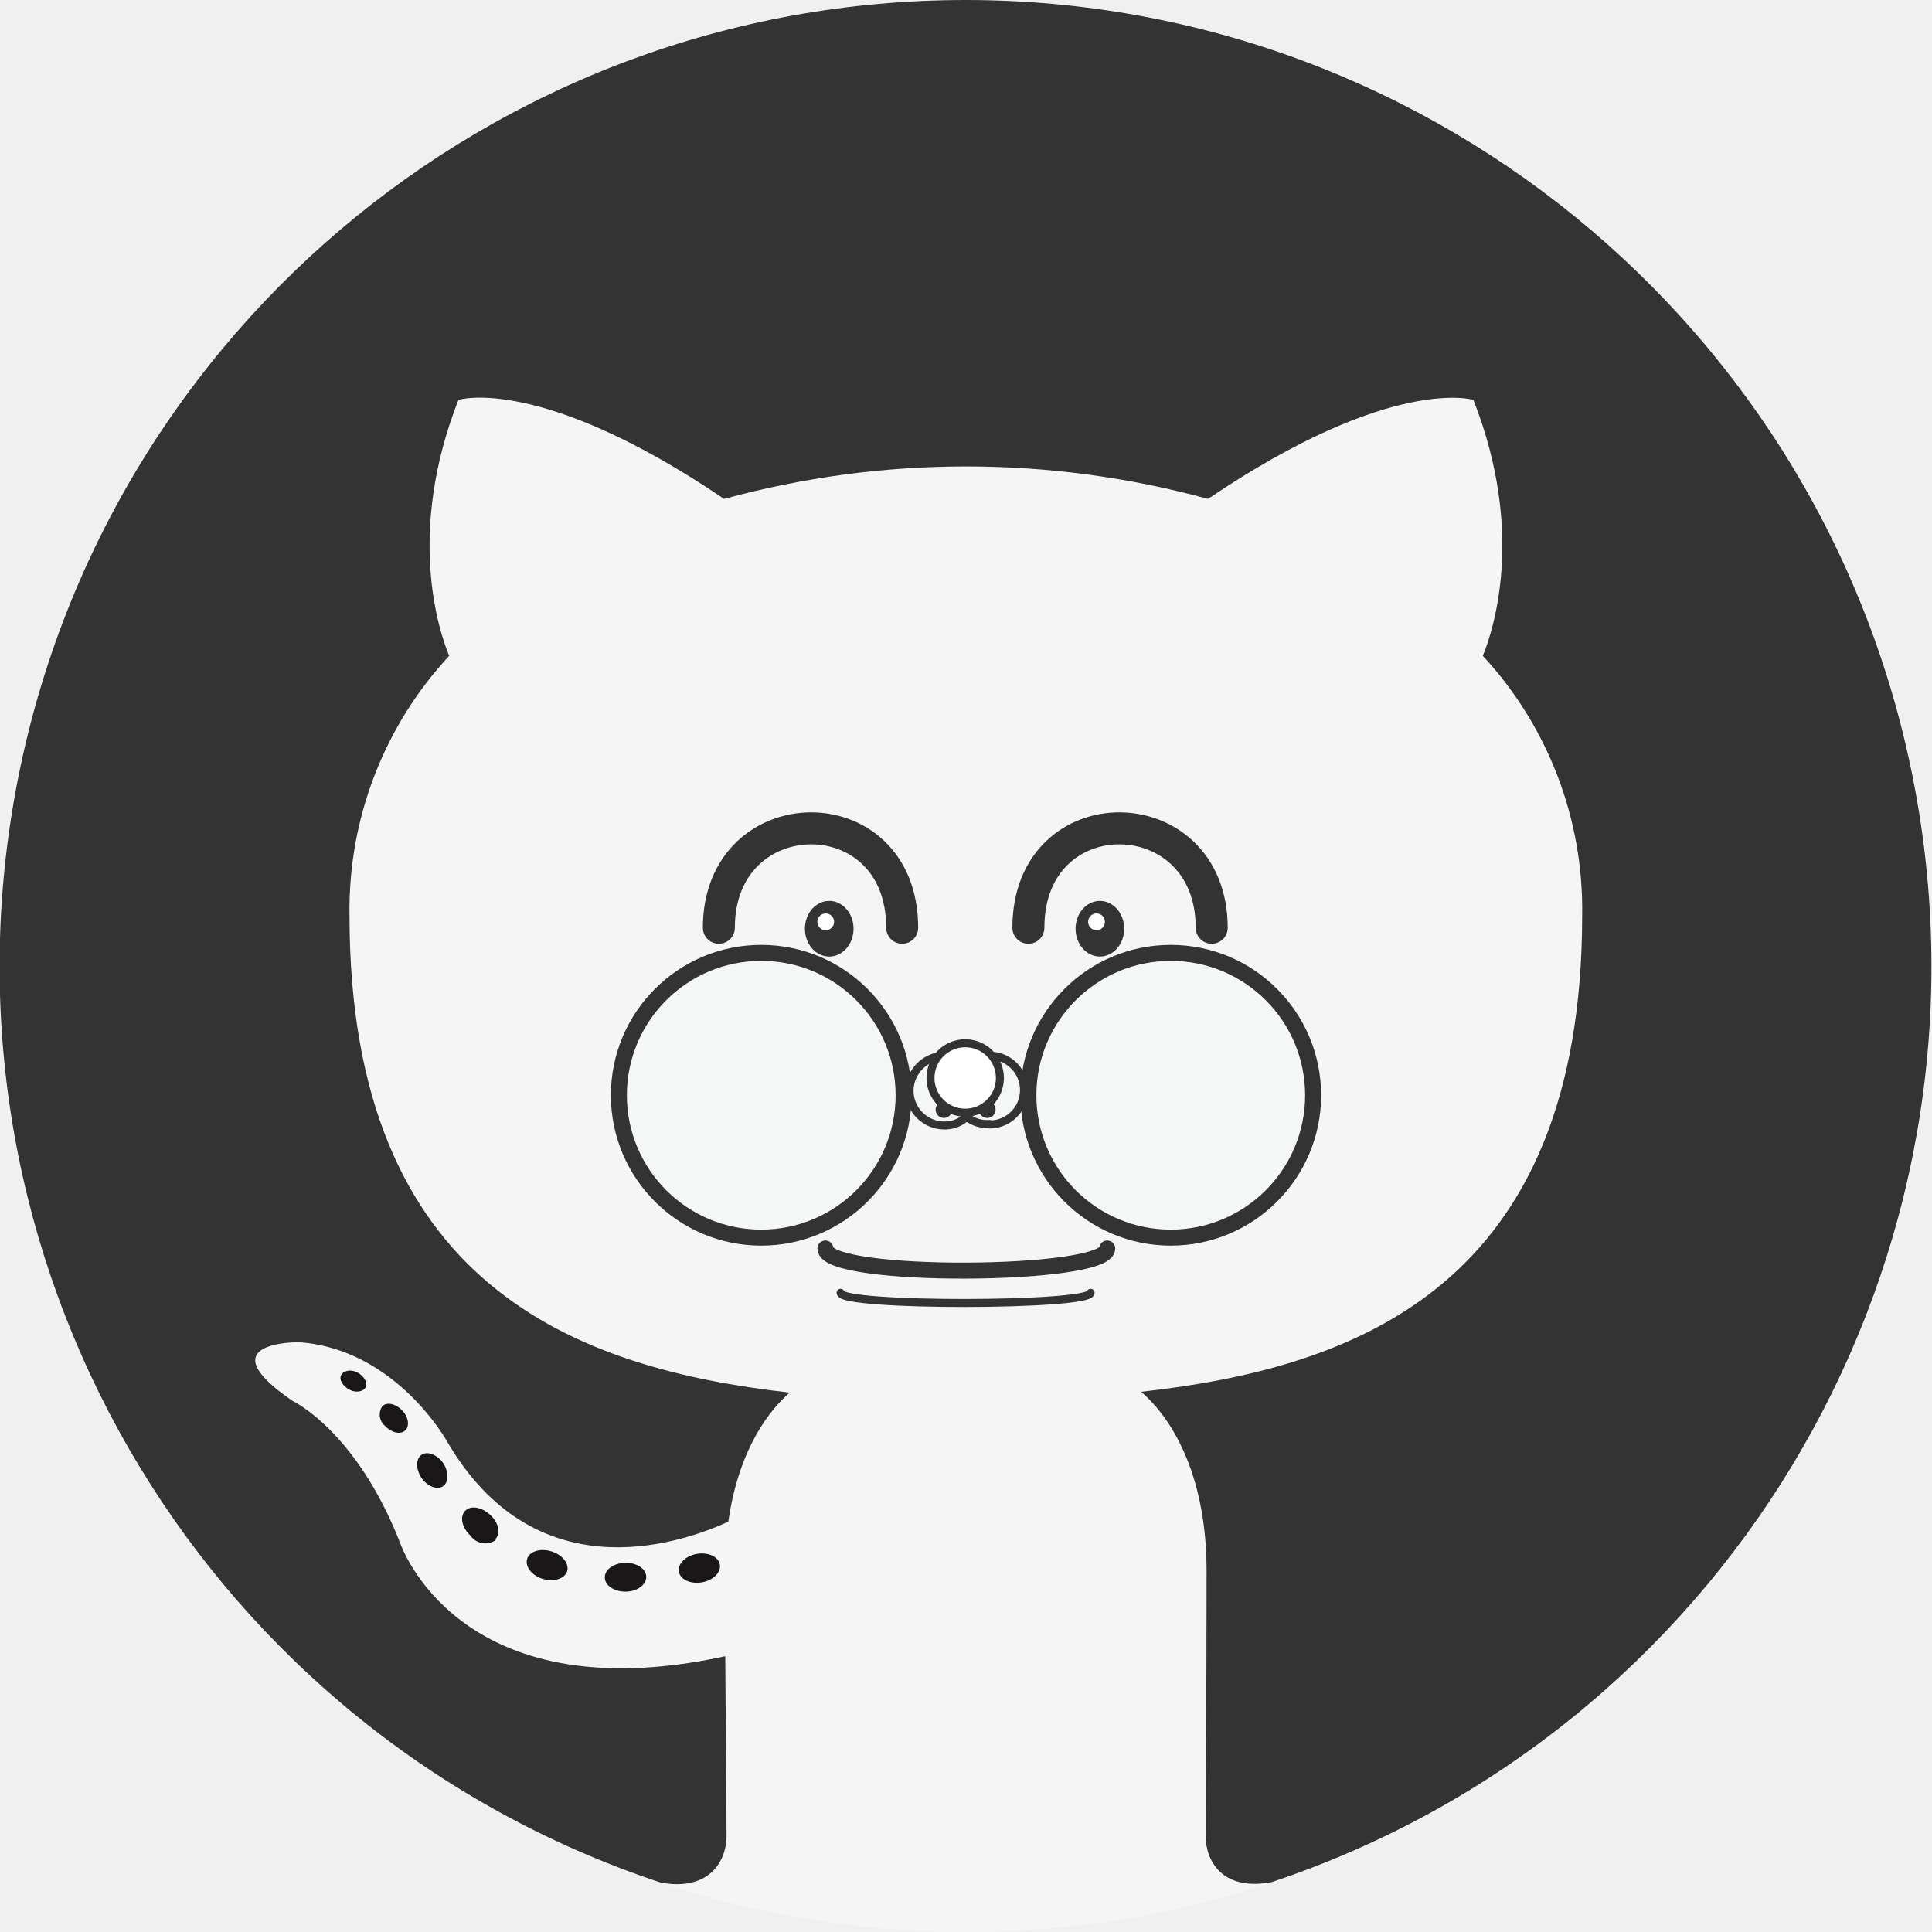
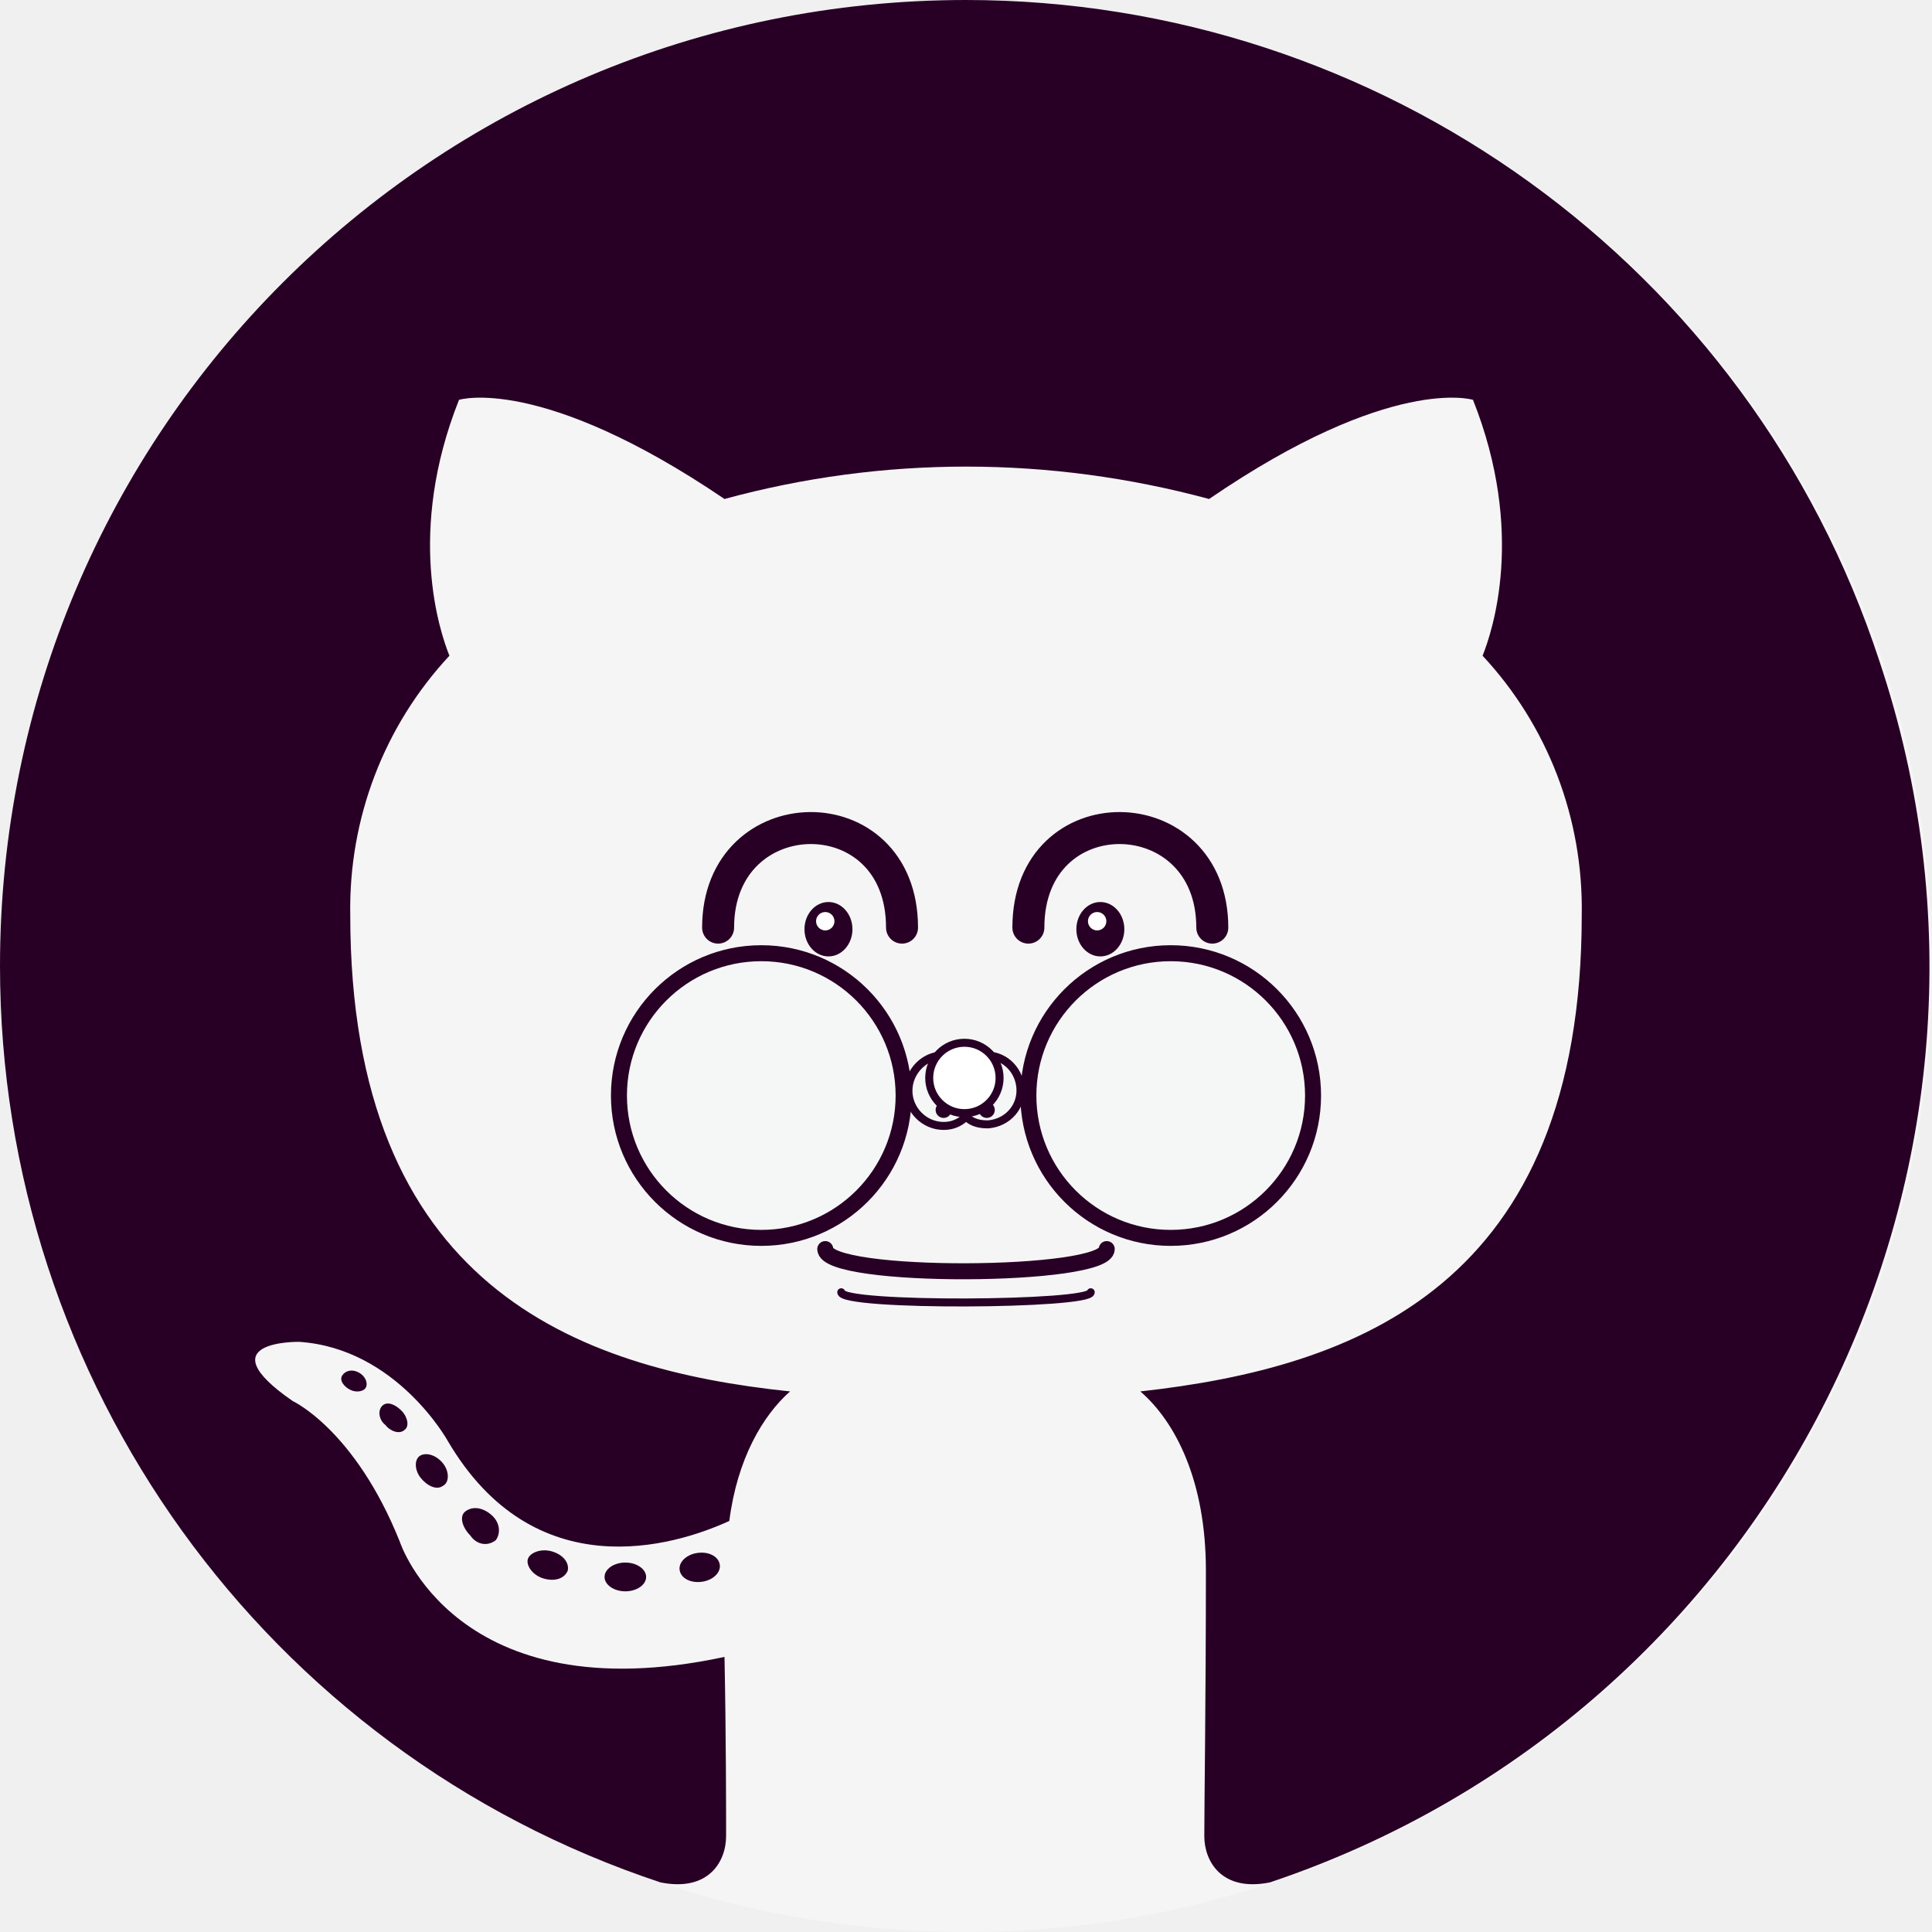
- <svg xmlns="http://www.w3.org/2000/svg" viewBox="0 0 120.78 120.78">
-   <defs>
-     <style>.cls-1{fill:#f5f5f5;}.cls-10,.cls-2{fill:#333;}.cls-3,.cls-6{fill:#fff;}.cls-3,.cls-4,.cls-5,.cls-6,.cls-7,.cls-8,.cls-9{stroke:#333;}.cls-3,.cls-5,.cls-6{stroke-miterlimit:10;}.cls-3{stroke-width:0.25px;}.cls-4,.cls-5{fill:#f5f6f6;}.cls-4,.cls-7,.cls-8,.cls-9{stroke-linecap:round;}.cls-5,.cls-6,.cls-8{stroke-width:0.5px;}.cls-7,.cls-8,.cls-9{fill:none;}.cls-9{stroke-width:2px;}.cls-10{fill-rule:evenodd;}.cls-11{fill:#191717;}</style>
-   </defs>
-   <g id="Layer_2" data-name="Layer 2">
-     <g id="Layer_2-2" data-name="Layer 2">
+ <svg xmlns="http://www.w3.org/2000/svg" version="1.1" id="Layer_1" x="0px" y="0px" viewBox="0 0 120.8 120.8" style="enable-background:new 0 0 120.8 120.8;" xml:space="preserve">
+   <style type="text/css">
+ 	.st0{fill:#F5F5F5;}
+ 	.st1{fill:#280025;}
+ 	.st2{fill:#FFFFFF;stroke:#280025;stroke-width:0.25;stroke-miterlimit:10;}
+ 	.st3{fill:#F5F6F6;stroke:#280025;stroke-linecap:round;}
+ 	.st4{fill:#F5F6F6;stroke:#280025;stroke-width:0.5;stroke-miterlimit:10;}
+ 	.st5{fill:#FFFFFF;stroke:#280025;stroke-width:0.5;stroke-miterlimit:10;}
+ 	.st6{fill:none;stroke:#280025;stroke-linecap:round;}
+ 	.st7{fill:none;stroke:#280025;stroke-width:0.5;stroke-linecap:round;}
+ 	.st8{fill:none;stroke:#280025;stroke-width:2;stroke-linecap:round;}
+ 	.st9{fill-rule:evenodd;clip-rule:evenodd;fill:#280025;}
+ </style>
+   <g id="Layer_2_1_">
+     <g id="Layer_2-2">
      <g id="Github">
-         <circle id="Background" class="cls-1" cx="60.39" cy="60.39" r="60.39" />
+         <circle id="Background" class="st0" cx="60.4" cy="60.4" r="60.4" />
        <g id="Face">
-           <g id="Left_Eye" data-name="Left Eye">
-             <ellipse class="cls-2" cx="68.76" cy="58.06" rx="1.52" ry="1.74" />
-             <circle class="cls-3" cx="68.55" cy="57.63" r="0.65" />
+           <g id="Left_Eye">
+             <ellipse class="st1" cx="68.8" cy="58.1" rx="1.5" ry="1.7" />
+             <circle class="st2" cx="68.6" cy="57.6" r="0.7" />
          </g>
-           <g id="Right_Eye" data-name="Right Eye">
-             <ellipse class="cls-2" cx="51.84" cy="58.06" rx="1.52" ry="1.74" />
-             <circle class="cls-3" cx="51.62" cy="57.63" r="0.65" />
+           <g id="Right_Eye">
+             <ellipse class="st1" cx="51.8" cy="58.1" rx="1.5" ry="1.7" />
+             <circle class="st2" cx="51.6" cy="57.6" r="0.7" />
          </g>
-           <circle class="cls-4" cx="47.59" cy="68.47" r="8.9" />
-           <circle class="cls-4" cx="73.19" cy="68.47" r="8.9" />
+           <circle class="st3" cx="47.6" cy="68.5" r="8.9" />
+           <circle class="st3" cx="73.2" cy="68.5" r="8.9" />
          <g id="Nose">
-             <path class="cls-5" d="M61.72,70.27a2,2,0,0,1-1.21-.39l-.18,0-.08.09a2,2,0,0,1-1.22.39,2.18,2.18,0,0,1-2.17-2.17A2.21,2.21,0,0,1,59,66a2,2,0,0,1,1.22.39l.13.08.13-.08A2,2,0,0,1,61.72,66a2.15,2.15,0,1,1,0,4.29Z" />
+             <path class="st4" d="M61.7,70.3c-0.4,0-0.9-0.1-1.2-0.4h-0.2L60.2,70c-0.4,0.3-0.8,0.4-1.2,0.4c-1.2,0-2.2-1-2.2-2.2       c0-1.2,1-2.2,2.1-2.2c0.4,0,0.9,0.1,1.2,0.4l0.1,0.1l0.1-0.1c0.4-0.3,0.8-0.4,1.2-0.4c1.2-0.1,2.2,0.8,2.3,2       c0.1,1.2-0.8,2.2-2,2.3C61.9,70.3,61.8,70.3,61.7,70.3L61.7,70.3z" />
            <g id="Nostrils">
-               <g id="Ellipse_29" data-name="Ellipse 29">
-                 <circle class="cls-2" cx="59.01" cy="69.37" r="0.52" />
+               <g id="Ellipse_29">
+                 <circle class="st1" cx="59" cy="69.4" r="0.5" />
              </g>
-               <g id="Ellipse_30" data-name="Ellipse 30">
-                 <circle class="cls-2" cx="61.72" cy="69.37" r="0.52" />
+               <g id="Ellipse_30">
+                 <circle class="st1" cx="61.7" cy="69.4" r="0.5" />
              </g>
            </g>
-             <circle class="cls-6" cx="60.34" cy="67.39" r="2.17" />
+             <circle class="st5" cx="60.3" cy="67.4" r="2.2" />
          </g>
          <g id="Lips">
-             <path id="Path_12" data-name="Path 12" class="cls-7" d="M69.22,78.05c0,1.78-17.62,1.91-17.62,0" />
-             <path id="Path_13" data-name="Path 13" class="cls-8" d="M68.18,80.82c0,.83-15.63.87-15.63,0" />
+             <path id="Path_12" class="st6" d="M69.2,78.1c0,1.8-17.6,1.9-17.6,0" />
+             <path id="Path_13" class="st7" d="M68.2,80.8c0,0.8-15.6,0.9-15.6,0" />
          </g>
-           <path id="Path_14" data-name="Path 14" class="cls-9" d="M56.4,58c0-8.37-11.46-8.2-11.46,0" />
-           <path id="Path_16" data-name="Path 16" class="cls-9" d="M64.29,58c0-8.37,11.46-8.2,11.46,0" />
+           <path id="Path_14" class="st8" d="M56.4,58c0-8.4-11.5-8.2-11.5,0" />
+           <path id="Path_16" class="st8" d="M64.3,58c0-8.4,11.5-8.2,11.5,0" />
        </g>
-         <path class="cls-10" d="M60.39,0A60.39,60.39,0,0,0,41.3,117.69c3,.56,4.12-1.31,4.12-2.91,0-1.44-.05-6.19-.08-11.24C28.54,107.19,25,96.42,25,96.42c-2.75-7-6.71-8.84-6.71-8.84-5.48-3.75.41-3.67.41-3.67,6.07.43,9.26,6.22,9.26,6.22,5.39,9.23,14.13,6.57,17.57,5,.55-3.9,2.11-6.56,3.84-8.07C36,85.55,21.85,80.37,21.85,57.23A23.35,23.35,0,0,1,28.08,41c-.63-1.52-2.7-7.66.58-16,0,0,5.07-1.62,16.61,6.19a57.36,57.36,0,0,1,30.25,0C87,23.42,92.11,25,92.11,25c3.28,8.32,1.22,14.46.59,16a23.34,23.34,0,0,1,6.21,16.21c0,23.2-14.12,28.3-27.57,29.8,2.16,1.87,4.09,5.55,4.09,11.18,0,8.08-.06,14.59-.06,16.57,0,1.61,1.08,3.49,4.14,2.9A60.39,60.39,0,0,0,60.39,0Z" />
-         <path class="cls-11" d="M22.87,86.7c-.13.3-.6.39-1,.19s-.69-.61-.55-.91.61-.39,1-.19.69.61.54.91Z" />
-         <path class="cls-11" d="M25.32,89.43c-.29.27-.85.14-1.24-.28a.92.92,0,0,1-.17-1.25c.3-.27.84-.14,1.24.28s.47,1,.17,1.25Z" />
-         <path class="cls-11" d="M27.7,92.91c-.37.26-1,0-1.35-.52s-.37-1.18,0-1.44,1,0,1.35.51.37,1.19,0,1.45Z" />
-         <path class="cls-11" d="M31,96.27A1.13,1.13,0,0,1,29.41,96c-.53-.49-.68-1.18-.34-1.54s1-.27,1.56.23.68,1.18.33,1.54Z" />
-         <path class="cls-11" d="M35.46,98.22c-.15.47-.82.69-1.51.49s-1.13-.76-1-1.24.82-.7,1.51-.49,1.13.76,1,1.24Z" />
-         <path class="cls-11" d="M40.4,98.58c0,.5-.56.91-1.28.92s-1.3-.38-1.31-.88.56-.91,1.29-.92,1.3.39,1.3.88Z" />
-         <path class="cls-11" d="M45,97.8c.09.49-.41,1-1.12,1.12s-1.35-.17-1.44-.66.42-1,1.12-1.12,1.35.17,1.44.66Z" />
+         <path class="st9" d="M60.4,0C27,0,0,27,0,60.4c0,26,16.6,49.1,41.3,57.3c3,0.6,4.1-1.3,4.1-2.9c0-1.4,0-6.2-0.1-11.2     C28.5,107.2,25,96.4,25,96.4c-2.8-7-6.7-8.8-6.7-8.8c-5.5-3.8,0.4-3.7,0.4-3.7c6.1,0.4,9.3,6.2,9.3,6.2c5.4,9.2,14.1,6.6,17.6,5     c0.5-3.9,2.1-6.6,3.8-8.1C36,85.6,21.9,80.4,21.9,57.2c-0.1-6,2.1-11.8,6.2-16.2c-0.6-1.5-2.7-7.7,0.6-16c0,0,5.1-1.6,16.6,6.2     c9.9-2.7,20.3-2.7,30.3,0C87,23.4,92.1,25,92.1,25c3.3,8.3,1.2,14.5,0.6,16c4.1,4.4,6.3,10.2,6.2,16.2     c0,23.2-14.1,28.3-27.6,29.8c2.2,1.9,4.1,5.6,4.1,11.2c0,8.1-0.1,14.6-0.1,16.6c0,1.6,1.1,3.5,4.1,2.9     c31.6-10.6,48.7-44.8,38.1-76.4C109.4,16.6,86.3,0,60.4,0z" />
+         <path class="st1" d="M22.9,86.7c-0.1,0.3-0.6,0.4-1,0.2s-0.7-0.6-0.5-0.9s0.6-0.4,1-0.2S23,86.4,22.9,86.7L22.9,86.7z" />
+         <path class="st1" d="M25.3,89.4c-0.3,0.3-0.9,0.1-1.2-0.3c-0.4-0.3-0.5-0.9-0.2-1.2c0.3-0.3,0.8-0.1,1.2,0.3S25.6,89.2,25.3,89.4     z" />
+         <path class="st1" d="M27.7,92.9c-0.4,0.3-1,0-1.4-0.5s-0.4-1.2,0-1.4s1,0,1.4,0.5S28.1,92.7,27.7,92.9z" />
+         <path class="st1" d="M31,96.3c-0.5,0.4-1.2,0.3-1.6-0.3c0,0,0,0,0,0c-0.5-0.5-0.7-1.2-0.3-1.5s1-0.3,1.6,0.2S31.3,95.9,31,96.3     L31,96.3z" />
+         <path class="st1" d="M35.5,98.2c-0.2,0.5-0.8,0.7-1.5,0.5s-1.1-0.8-1-1.2s0.8-0.7,1.5-0.5S35.6,97.7,35.5,98.2z" />
+         <path class="st1" d="M40.4,98.6c0,0.5-0.6,0.9-1.3,0.9s-1.3-0.4-1.3-0.9s0.6-0.9,1.3-0.9S40.4,98.1,40.4,98.6z" />
+         <path class="st1" d="M45,97.8c0.1,0.5-0.4,1-1.1,1.1s-1.3-0.2-1.4-0.7s0.4-1,1.1-1.1S44.9,97.3,45,97.8z" />
      </g>
    </g>
  </g>
</svg>
